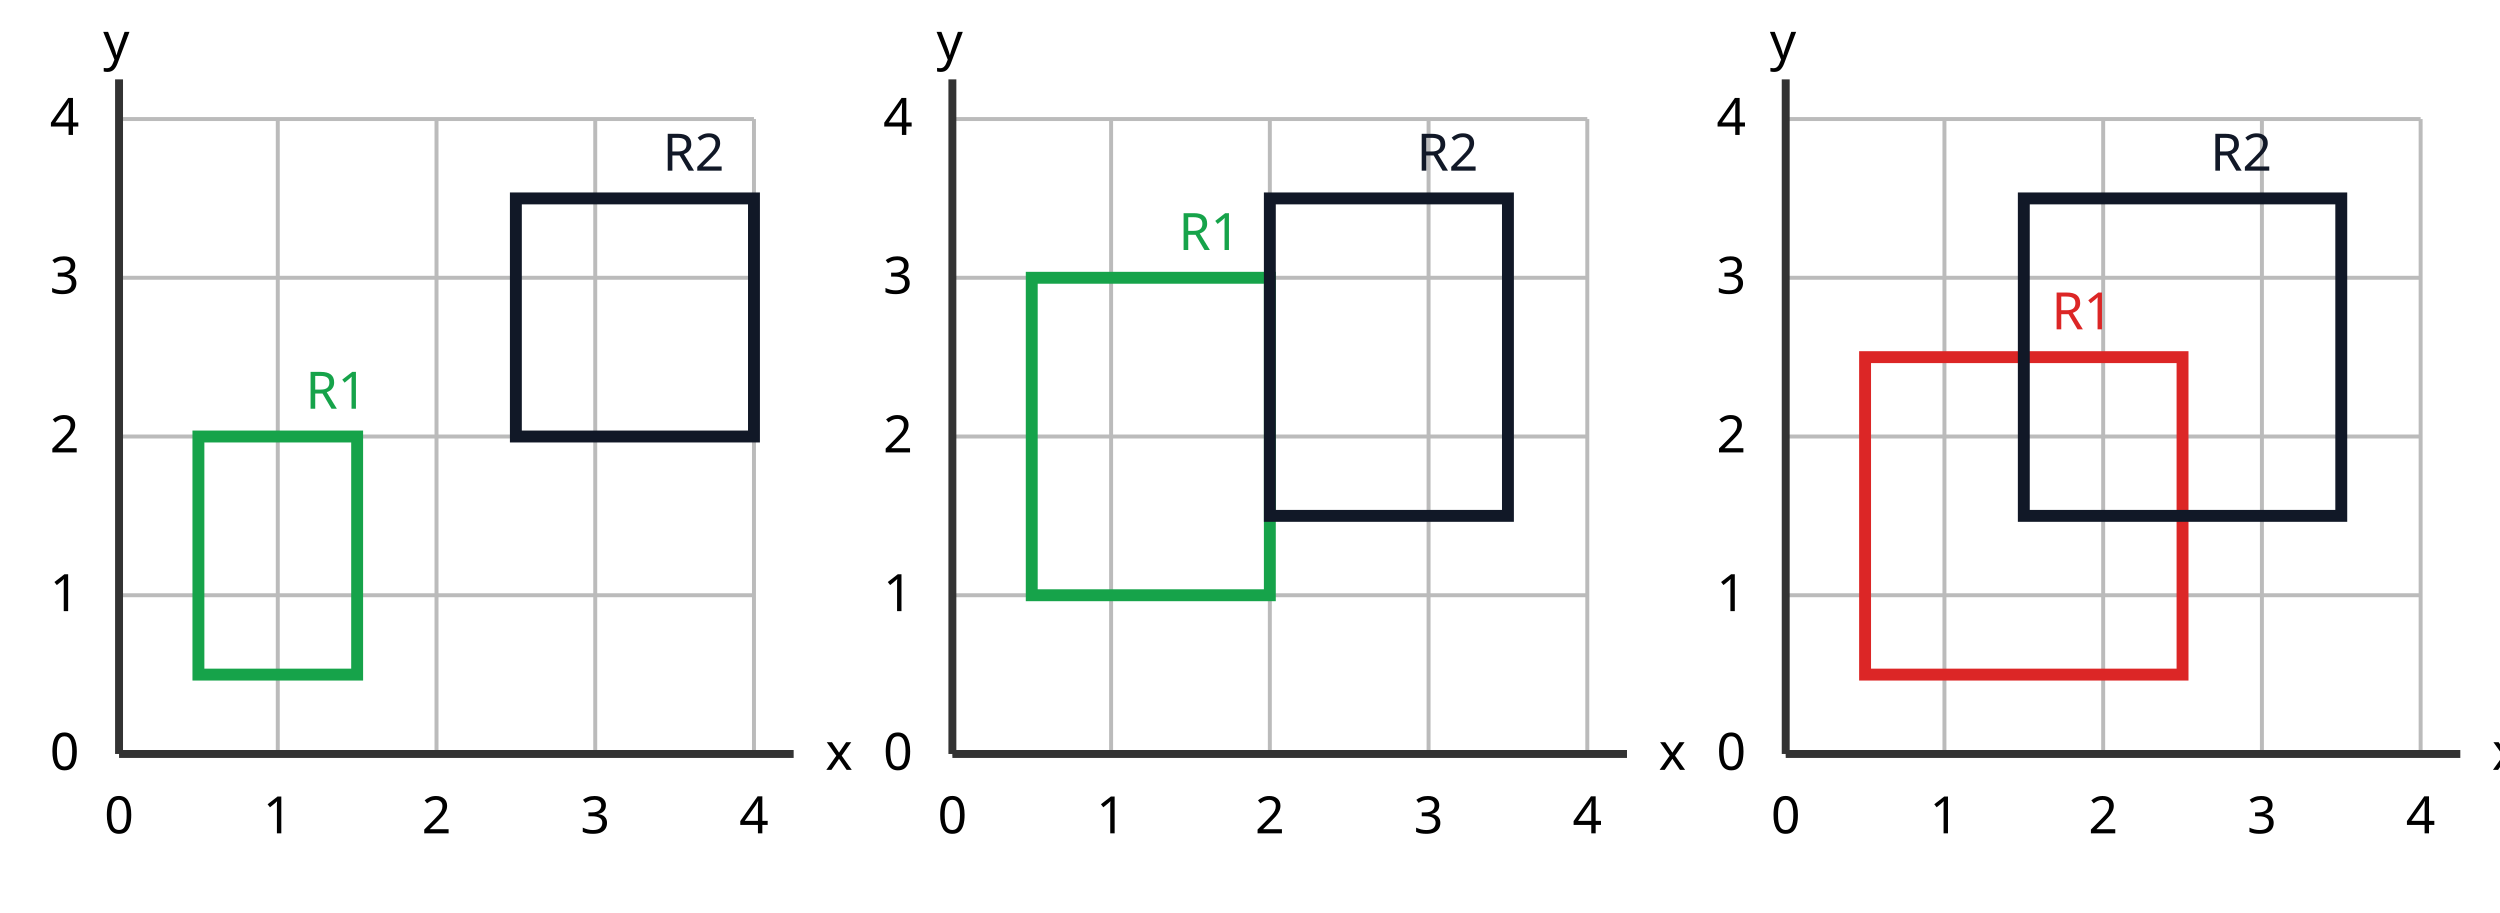
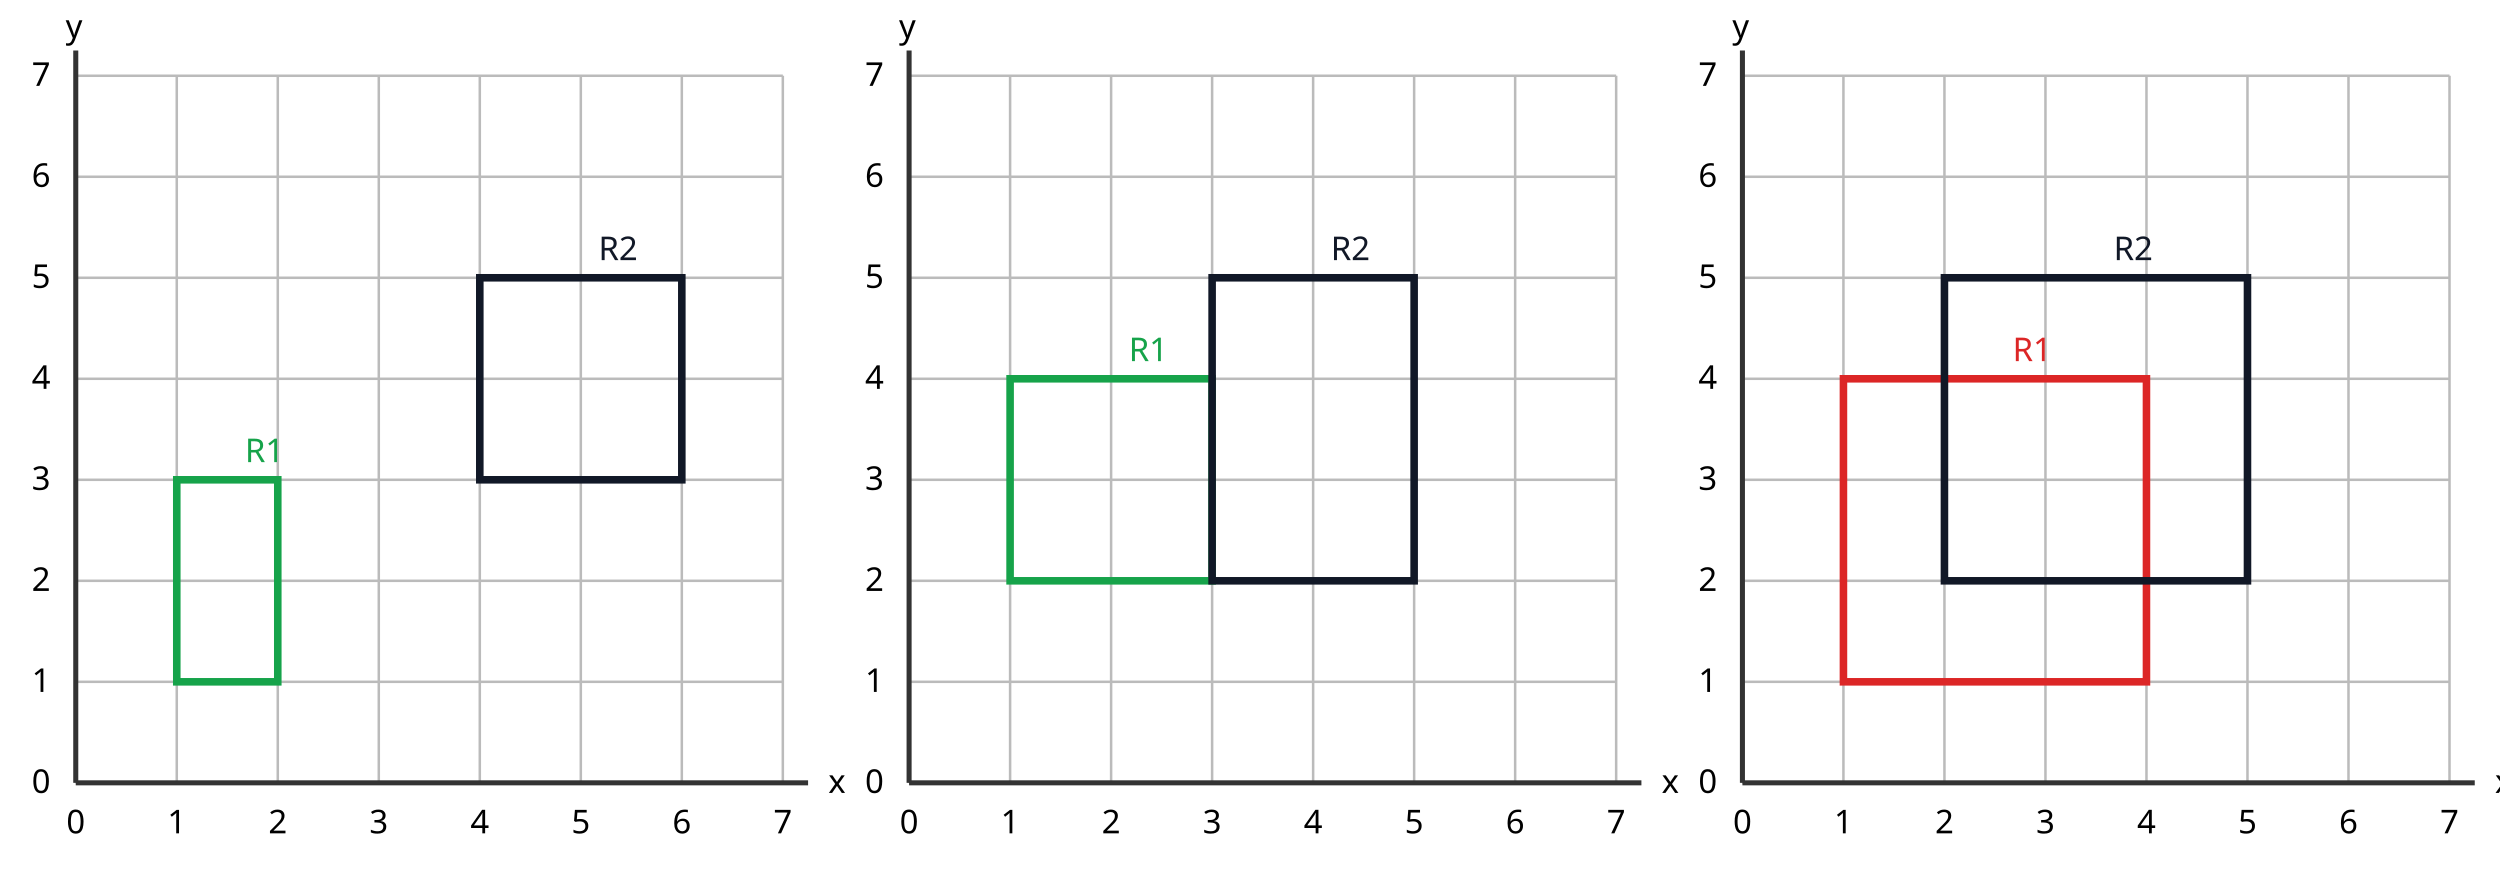
- <svg xmlns="http://www.w3.org/2000/svg" width="630" height="230" viewBox="0 0 630 230">
+ <svg xmlns="http://www.w3.org/2000/svg" width="990" height="350" viewBox="0 0 990 350">
  <style>text{font:13px sans-serif}.grid{stroke:#bbb;stroke-width:1}.axis{stroke:#333;stroke-width:2}.shape{fill:none;stroke-width:3}.endpoint{stroke:none}</style>
-   <line class="grid" x1="30" y1="30" x2="30" y2="190" />
-   <line class="grid" x1="30" y1="190" x2="190" y2="190" />
-   <text x="30" y="210" text-anchor="middle">0</text>
-   <text x="20" y="194" text-anchor="end">0</text>
-   <line class="grid" x1="70" y1="30" x2="70" y2="190" />
-   <line class="grid" x1="30" y1="150" x2="190" y2="150" />
-   <text x="70" y="210" text-anchor="middle">1</text>
-   <text x="20" y="154" text-anchor="end">1</text>
-   <line class="grid" x1="110" y1="30" x2="110" y2="190" />
-   <line class="grid" x1="30" y1="110" x2="190" y2="110" />
-   <text x="110" y="210" text-anchor="middle">2</text>
-   <text x="20" y="114" text-anchor="end">2</text>
-   <line class="grid" x1="150" y1="30" x2="150" y2="190" />
-   <line class="grid" x1="30" y1="70" x2="190" y2="70" />
-   <text x="150" y="210" text-anchor="middle">3</text>
-   <text x="20" y="74" text-anchor="end">3</text>
-   <line class="grid" x1="190" y1="30" x2="190" y2="190" />
-   <line class="grid" x1="30" y1="30" x2="190" y2="30" />
-   <text x="190" y="210" text-anchor="middle">4</text>
-   <text x="20" y="34" text-anchor="end">4</text>
-   <line class="axis" x1="30" y1="190" x2="200" y2="190" />
-   <line class="axis" x1="30" y1="190" x2="30" y2="20" />
-   <text x="208" y="194">x</text>
+   <line class="grid" x1="30" y1="30" x2="30" y2="310" />
+   <line class="grid" x1="30" y1="310" x2="310" y2="310" />
+   <text x="30" y="330" text-anchor="middle">0</text>
+   <text x="20" y="314" text-anchor="end">0</text>
+   <line class="grid" x1="70" y1="30" x2="70" y2="310" />
+   <line class="grid" x1="30" y1="270" x2="310" y2="270" />
+   <text x="70" y="330" text-anchor="middle">1</text>
+   <text x="20" y="274" text-anchor="end">1</text>
+   <line class="grid" x1="110" y1="30" x2="110" y2="310" />
+   <line class="grid" x1="30" y1="230" x2="310" y2="230" />
+   <text x="110" y="330" text-anchor="middle">2</text>
+   <text x="20" y="234" text-anchor="end">2</text>
+   <line class="grid" x1="150" y1="30" x2="150" y2="310" />
+   <line class="grid" x1="30" y1="190" x2="310" y2="190" />
+   <text x="150" y="330" text-anchor="middle">3</text>
+   <text x="20" y="194" text-anchor="end">3</text>
+   <line class="grid" x1="190" y1="30" x2="190" y2="310" />
+   <line class="grid" x1="30" y1="150" x2="310" y2="150" />
+   <text x="190" y="330" text-anchor="middle">4</text>
+   <text x="20" y="154" text-anchor="end">4</text>
+   <line class="grid" x1="230" y1="30" x2="230" y2="310" />
+   <line class="grid" x1="30" y1="110" x2="310" y2="110" />
+   <text x="230" y="330" text-anchor="middle">5</text>
+   <text x="20" y="114" text-anchor="end">5</text>
+   <line class="grid" x1="270" y1="30" x2="270" y2="310" />
+   <line class="grid" x1="30" y1="70" x2="310" y2="70" />
+   <text x="270" y="330" text-anchor="middle">6</text>
+   <text x="20" y="74" text-anchor="end">6</text>
+   <line class="grid" x1="310" y1="30" x2="310" y2="310" />
+   <line class="grid" x1="30" y1="30" x2="310" y2="30" />
+   <text x="310" y="330" text-anchor="middle">7</text>
+   <text x="20" y="34" text-anchor="end">7</text>
+   <line class="axis" x1="30" y1="310" x2="320" y2="310" />
+   <line class="axis" x1="30" y1="310" x2="30" y2="20" />
+   <text x="328" y="314">x</text>
  <text x="26" y="15">y</text>
-   <rect class="shape" x="50.0" y="110" width="40.0" height="60.0" stroke="#16a34a" />
-   <text x="77.0" y="103" fill="#16a34a">R1</text>
-   <rect class="shape" x="130.0" y="50.0" width="60.0" height="60.0" stroke="#111827" />
-   <text x="167.0" y="43.0" fill="#111827">R2</text>
-   <line class="grid" x1="240" y1="30" x2="240" y2="190" />
-   <line class="grid" x1="240" y1="190" x2="400" y2="190" />
-   <text x="240" y="210" text-anchor="middle">0</text>
-   <text x="230" y="194" text-anchor="end">0</text>
-   <line class="grid" x1="280" y1="30" x2="280" y2="190" />
-   <line class="grid" x1="240" y1="150" x2="400" y2="150" />
-   <text x="280" y="210" text-anchor="middle">1</text>
-   <text x="230" y="154" text-anchor="end">1</text>
-   <line class="grid" x1="320" y1="30" x2="320" y2="190" />
-   <line class="grid" x1="240" y1="110" x2="400" y2="110" />
-   <text x="320" y="210" text-anchor="middle">2</text>
-   <text x="230" y="114" text-anchor="end">2</text>
-   <line class="grid" x1="360" y1="30" x2="360" y2="190" />
-   <line class="grid" x1="240" y1="70" x2="400" y2="70" />
-   <text x="360" y="210" text-anchor="middle">3</text>
-   <text x="230" y="74" text-anchor="end">3</text>
-   <line class="grid" x1="400" y1="30" x2="400" y2="190" />
-   <line class="grid" x1="240" y1="30" x2="400" y2="30" />
-   <text x="400" y="210" text-anchor="middle">4</text>
-   <text x="230" y="34" text-anchor="end">4</text>
-   <line class="axis" x1="240" y1="190" x2="410" y2="190" />
-   <line class="axis" x1="240" y1="190" x2="240" y2="20" />
-   <text x="418" y="194">x</text>
-   <text x="236" y="15">y</text>
-   <rect class="shape" x="260.0" y="70" width="60.0" height="80" stroke="#16a34a" />
-   <text x="297.0" y="63" fill="#16a34a">R1</text>
-   <rect class="shape" x="320" y="50.0" width="60.0" height="80.0" stroke="#111827" />
-   <text x="357.0" y="43.0" fill="#111827">R2</text>
-   <line class="grid" x1="450" y1="30" x2="450" y2="190" />
-   <line class="grid" x1="450" y1="190" x2="610" y2="190" />
-   <text x="450" y="210" text-anchor="middle">0</text>
-   <text x="440" y="194" text-anchor="end">0</text>
-   <line class="grid" x1="490" y1="30" x2="490" y2="190" />
-   <line class="grid" x1="450" y1="150" x2="610" y2="150" />
-   <text x="490" y="210" text-anchor="middle">1</text>
-   <text x="440" y="154" text-anchor="end">1</text>
-   <line class="grid" x1="530" y1="30" x2="530" y2="190" />
-   <line class="grid" x1="450" y1="110" x2="610" y2="110" />
-   <text x="530" y="210" text-anchor="middle">2</text>
-   <text x="440" y="114" text-anchor="end">2</text>
-   <line class="grid" x1="570" y1="30" x2="570" y2="190" />
-   <line class="grid" x1="450" y1="70" x2="610" y2="70" />
-   <text x="570" y="210" text-anchor="middle">3</text>
-   <text x="440" y="74" text-anchor="end">3</text>
-   <line class="grid" x1="610" y1="30" x2="610" y2="190" />
-   <line class="grid" x1="450" y1="30" x2="610" y2="30" />
-   <text x="610" y="210" text-anchor="middle">4</text>
-   <text x="440" y="34" text-anchor="end">4</text>
-   <line class="axis" x1="450" y1="190" x2="620" y2="190" />
-   <line class="axis" x1="450" y1="190" x2="450" y2="20" />
-   <text x="628" y="194">x</text>
-   <text x="446" y="15">y</text>
-   <rect class="shape" x="470.0" y="90.0" width="80.0" height="80.0" stroke="#dc2626" />
-   <text x="517.0" y="83.0" fill="#dc2626">R1</text>
-   <rect class="shape" x="510.0" y="50.0" width="80.0" height="80.0" stroke="#111827" />
-   <text x="557.0" y="43.0" fill="#111827">R2</text>
+   <rect class="shape" x="70" y="190" width="40" height="80" stroke="#16a34a" />
+   <text x="97.0" y="183" fill="#16a34a">R1</text>
+   <rect class="shape" x="190" y="110" width="80" height="80" stroke="#111827" />
+   <text x="237.0" y="103" fill="#111827">R2</text>
+   <line class="grid" x1="360" y1="30" x2="360" y2="310" />
+   <line class="grid" x1="360" y1="310" x2="640" y2="310" />
+   <text x="360" y="330" text-anchor="middle">0</text>
+   <text x="350" y="314" text-anchor="end">0</text>
+   <line class="grid" x1="400" y1="30" x2="400" y2="310" />
+   <line class="grid" x1="360" y1="270" x2="640" y2="270" />
+   <text x="400" y="330" text-anchor="middle">1</text>
+   <text x="350" y="274" text-anchor="end">1</text>
+   <line class="grid" x1="440" y1="30" x2="440" y2="310" />
+   <line class="grid" x1="360" y1="230" x2="640" y2="230" />
+   <text x="440" y="330" text-anchor="middle">2</text>
+   <text x="350" y="234" text-anchor="end">2</text>
+   <line class="grid" x1="480" y1="30" x2="480" y2="310" />
+   <line class="grid" x1="360" y1="190" x2="640" y2="190" />
+   <text x="480" y="330" text-anchor="middle">3</text>
+   <text x="350" y="194" text-anchor="end">3</text>
+   <line class="grid" x1="520" y1="30" x2="520" y2="310" />
+   <line class="grid" x1="360" y1="150" x2="640" y2="150" />
+   <text x="520" y="330" text-anchor="middle">4</text>
+   <text x="350" y="154" text-anchor="end">4</text>
+   <line class="grid" x1="560" y1="30" x2="560" y2="310" />
+   <line class="grid" x1="360" y1="110" x2="640" y2="110" />
+   <text x="560" y="330" text-anchor="middle">5</text>
+   <text x="350" y="114" text-anchor="end">5</text>
+   <line class="grid" x1="600" y1="30" x2="600" y2="310" />
+   <line class="grid" x1="360" y1="70" x2="640" y2="70" />
+   <text x="600" y="330" text-anchor="middle">6</text>
+   <text x="350" y="74" text-anchor="end">6</text>
+   <line class="grid" x1="640" y1="30" x2="640" y2="310" />
+   <line class="grid" x1="360" y1="30" x2="640" y2="30" />
+   <text x="640" y="330" text-anchor="middle">7</text>
+   <text x="350" y="34" text-anchor="end">7</text>
+   <line class="axis" x1="360" y1="310" x2="650" y2="310" />
+   <line class="axis" x1="360" y1="310" x2="360" y2="20" />
+   <text x="658" y="314">x</text>
+   <text x="356" y="15">y</text>
+   <rect class="shape" x="400" y="150" width="80" height="80" stroke="#16a34a" />
+   <text x="447.0" y="143" fill="#16a34a">R1</text>
+   <rect class="shape" x="480" y="110" width="80" height="120" stroke="#111827" />
+   <text x="527.0" y="103" fill="#111827">R2</text>
+   <line class="grid" x1="690" y1="30" x2="690" y2="310" />
+   <line class="grid" x1="690" y1="310" x2="970" y2="310" />
+   <text x="690" y="330" text-anchor="middle">0</text>
+   <text x="680" y="314" text-anchor="end">0</text>
+   <line class="grid" x1="730" y1="30" x2="730" y2="310" />
+   <line class="grid" x1="690" y1="270" x2="970" y2="270" />
+   <text x="730" y="330" text-anchor="middle">1</text>
+   <text x="680" y="274" text-anchor="end">1</text>
+   <line class="grid" x1="770" y1="30" x2="770" y2="310" />
+   <line class="grid" x1="690" y1="230" x2="970" y2="230" />
+   <text x="770" y="330" text-anchor="middle">2</text>
+   <text x="680" y="234" text-anchor="end">2</text>
+   <line class="grid" x1="810" y1="30" x2="810" y2="310" />
+   <line class="grid" x1="690" y1="190" x2="970" y2="190" />
+   <text x="810" y="330" text-anchor="middle">3</text>
+   <text x="680" y="194" text-anchor="end">3</text>
+   <line class="grid" x1="850" y1="30" x2="850" y2="310" />
+   <line class="grid" x1="690" y1="150" x2="970" y2="150" />
+   <text x="850" y="330" text-anchor="middle">4</text>
+   <text x="680" y="154" text-anchor="end">4</text>
+   <line class="grid" x1="890" y1="30" x2="890" y2="310" />
+   <line class="grid" x1="690" y1="110" x2="970" y2="110" />
+   <text x="890" y="330" text-anchor="middle">5</text>
+   <text x="680" y="114" text-anchor="end">5</text>
+   <line class="grid" x1="930" y1="30" x2="930" y2="310" />
+   <line class="grid" x1="690" y1="70" x2="970" y2="70" />
+   <text x="930" y="330" text-anchor="middle">6</text>
+   <text x="680" y="74" text-anchor="end">6</text>
+   <line class="grid" x1="970" y1="30" x2="970" y2="310" />
+   <line class="grid" x1="690" y1="30" x2="970" y2="30" />
+   <text x="970" y="330" text-anchor="middle">7</text>
+   <text x="680" y="34" text-anchor="end">7</text>
+   <line class="axis" x1="690" y1="310" x2="980" y2="310" />
+   <line class="axis" x1="690" y1="310" x2="690" y2="20" />
+   <text x="988" y="314">x</text>
+   <text x="686" y="15">y</text>
+   <rect class="shape" x="730" y="150" width="120" height="120" stroke="#dc2626" />
+   <text x="797.0" y="143" fill="#dc2626">R1</text>
+   <rect class="shape" x="770" y="110" width="120" height="120" stroke="#111827" />
+   <text x="837.0" y="103" fill="#111827">R2</text>
</svg>
